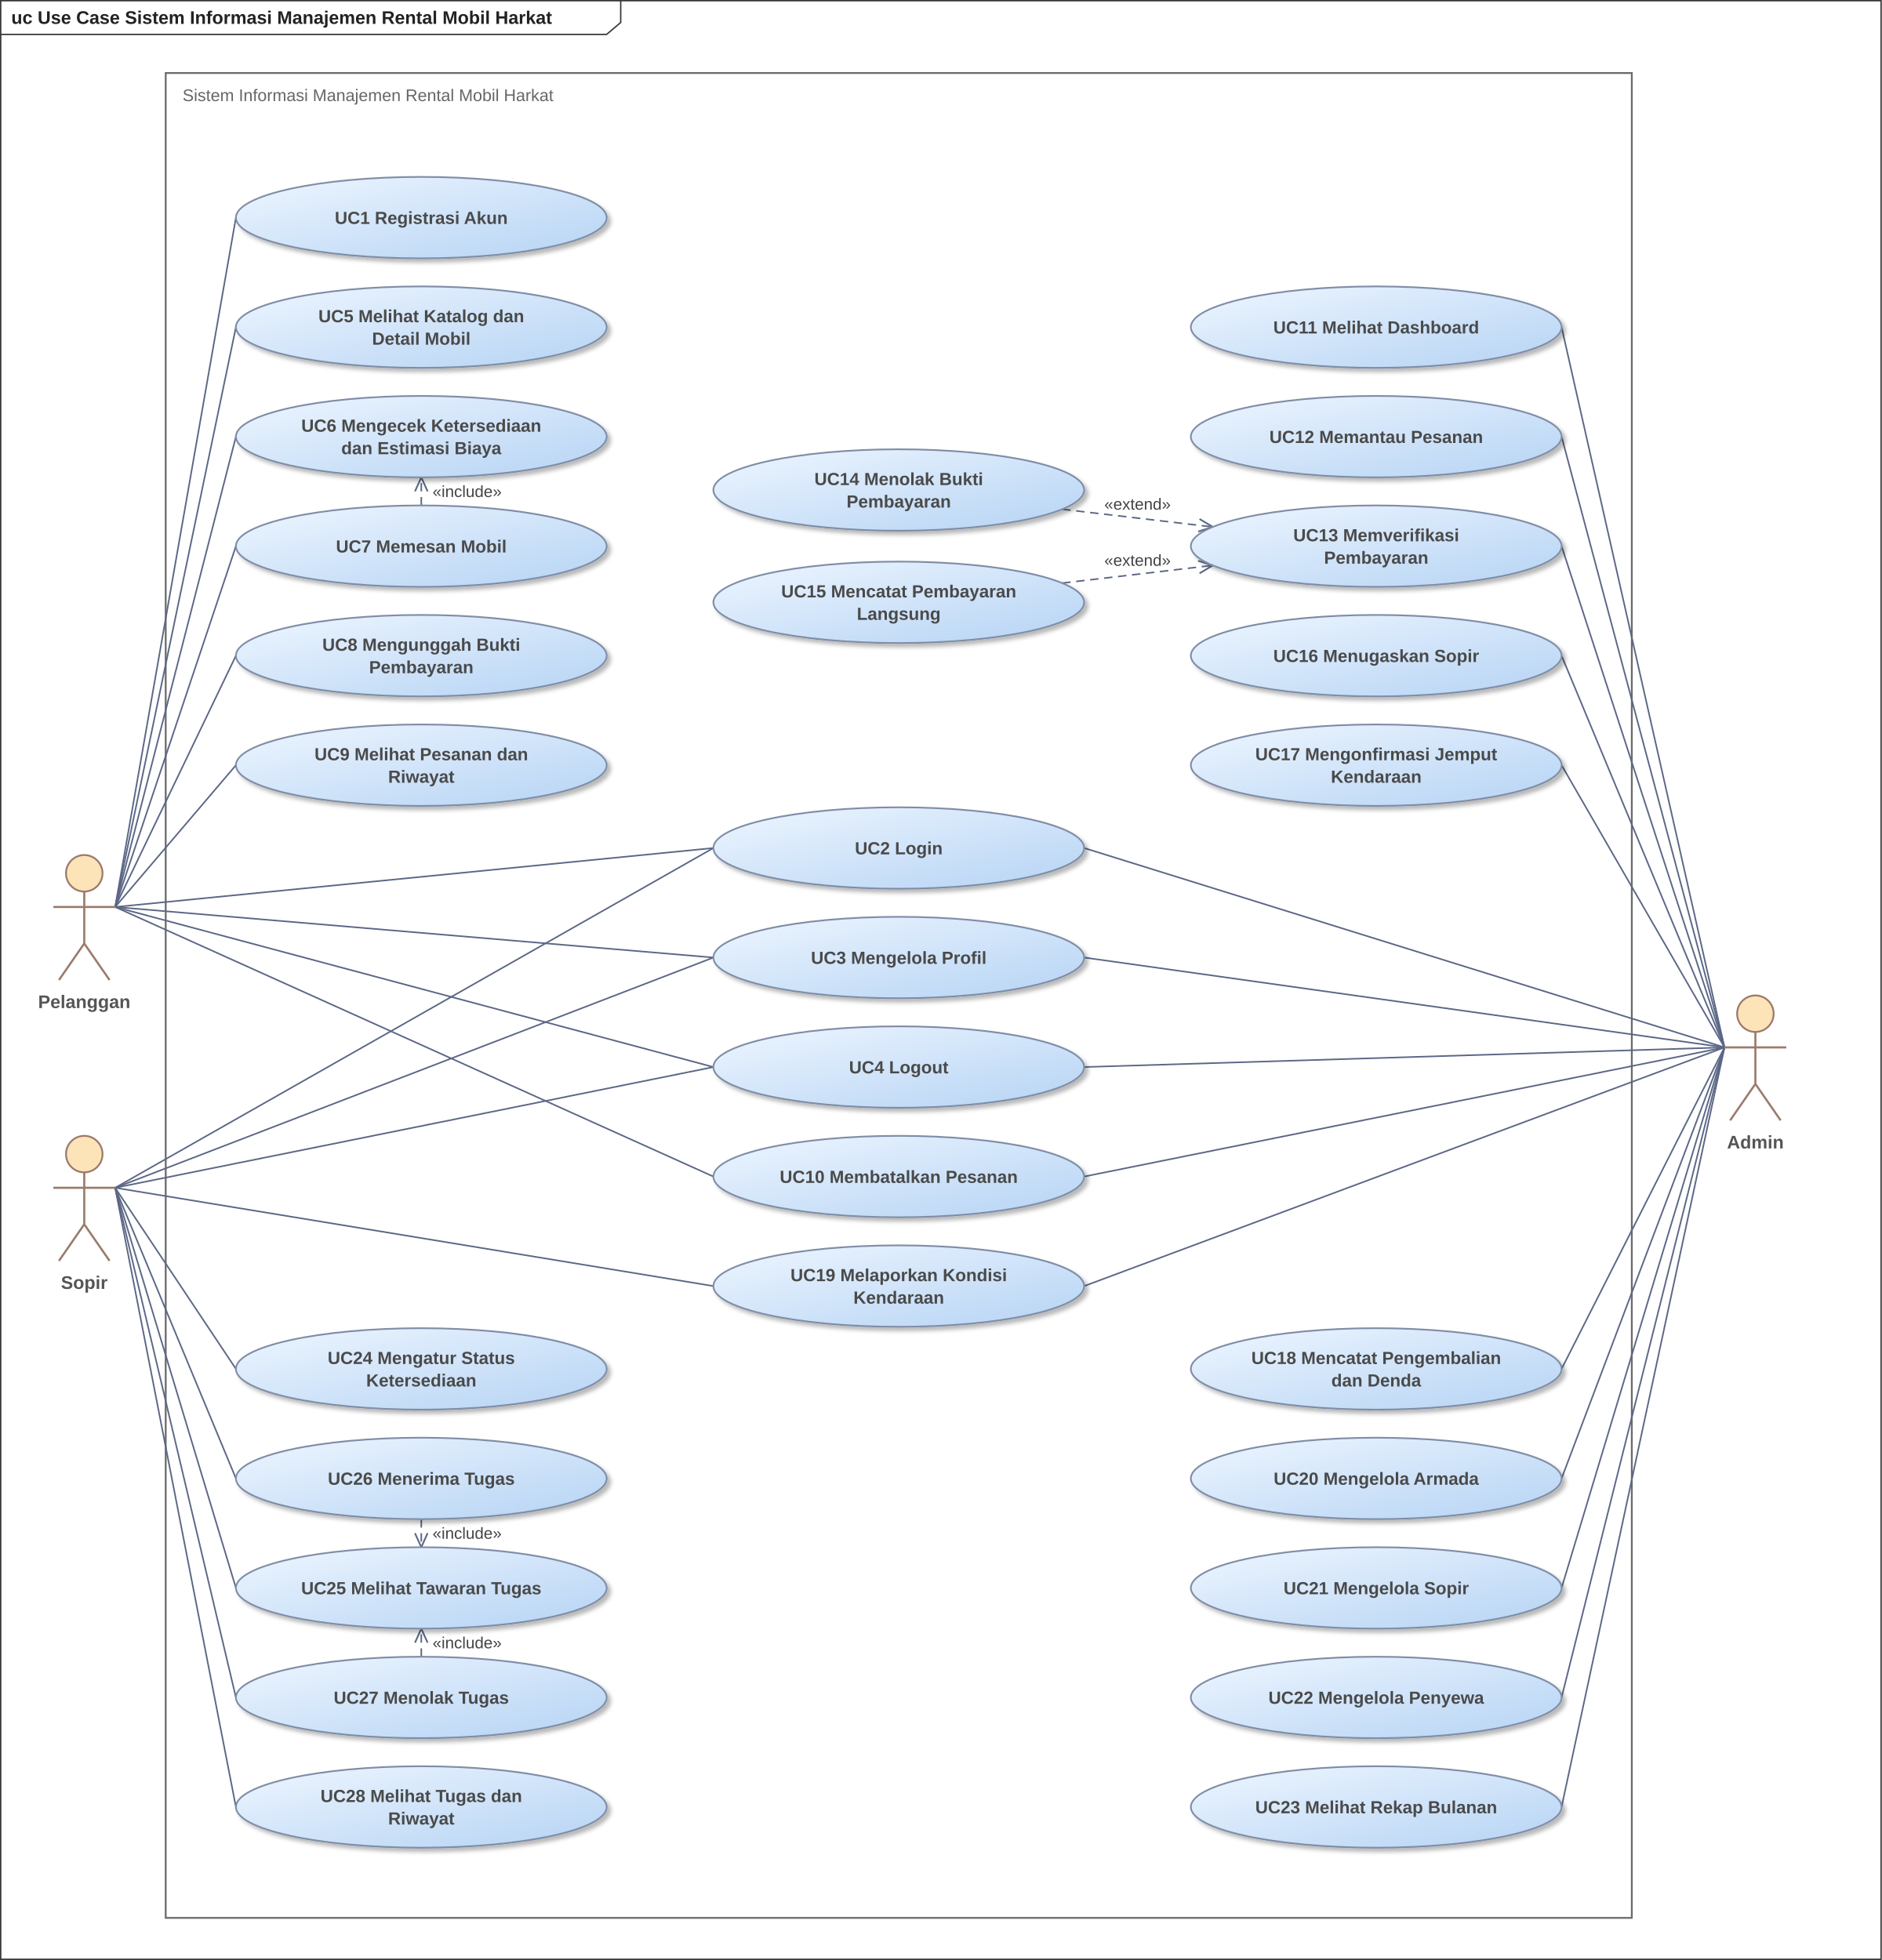
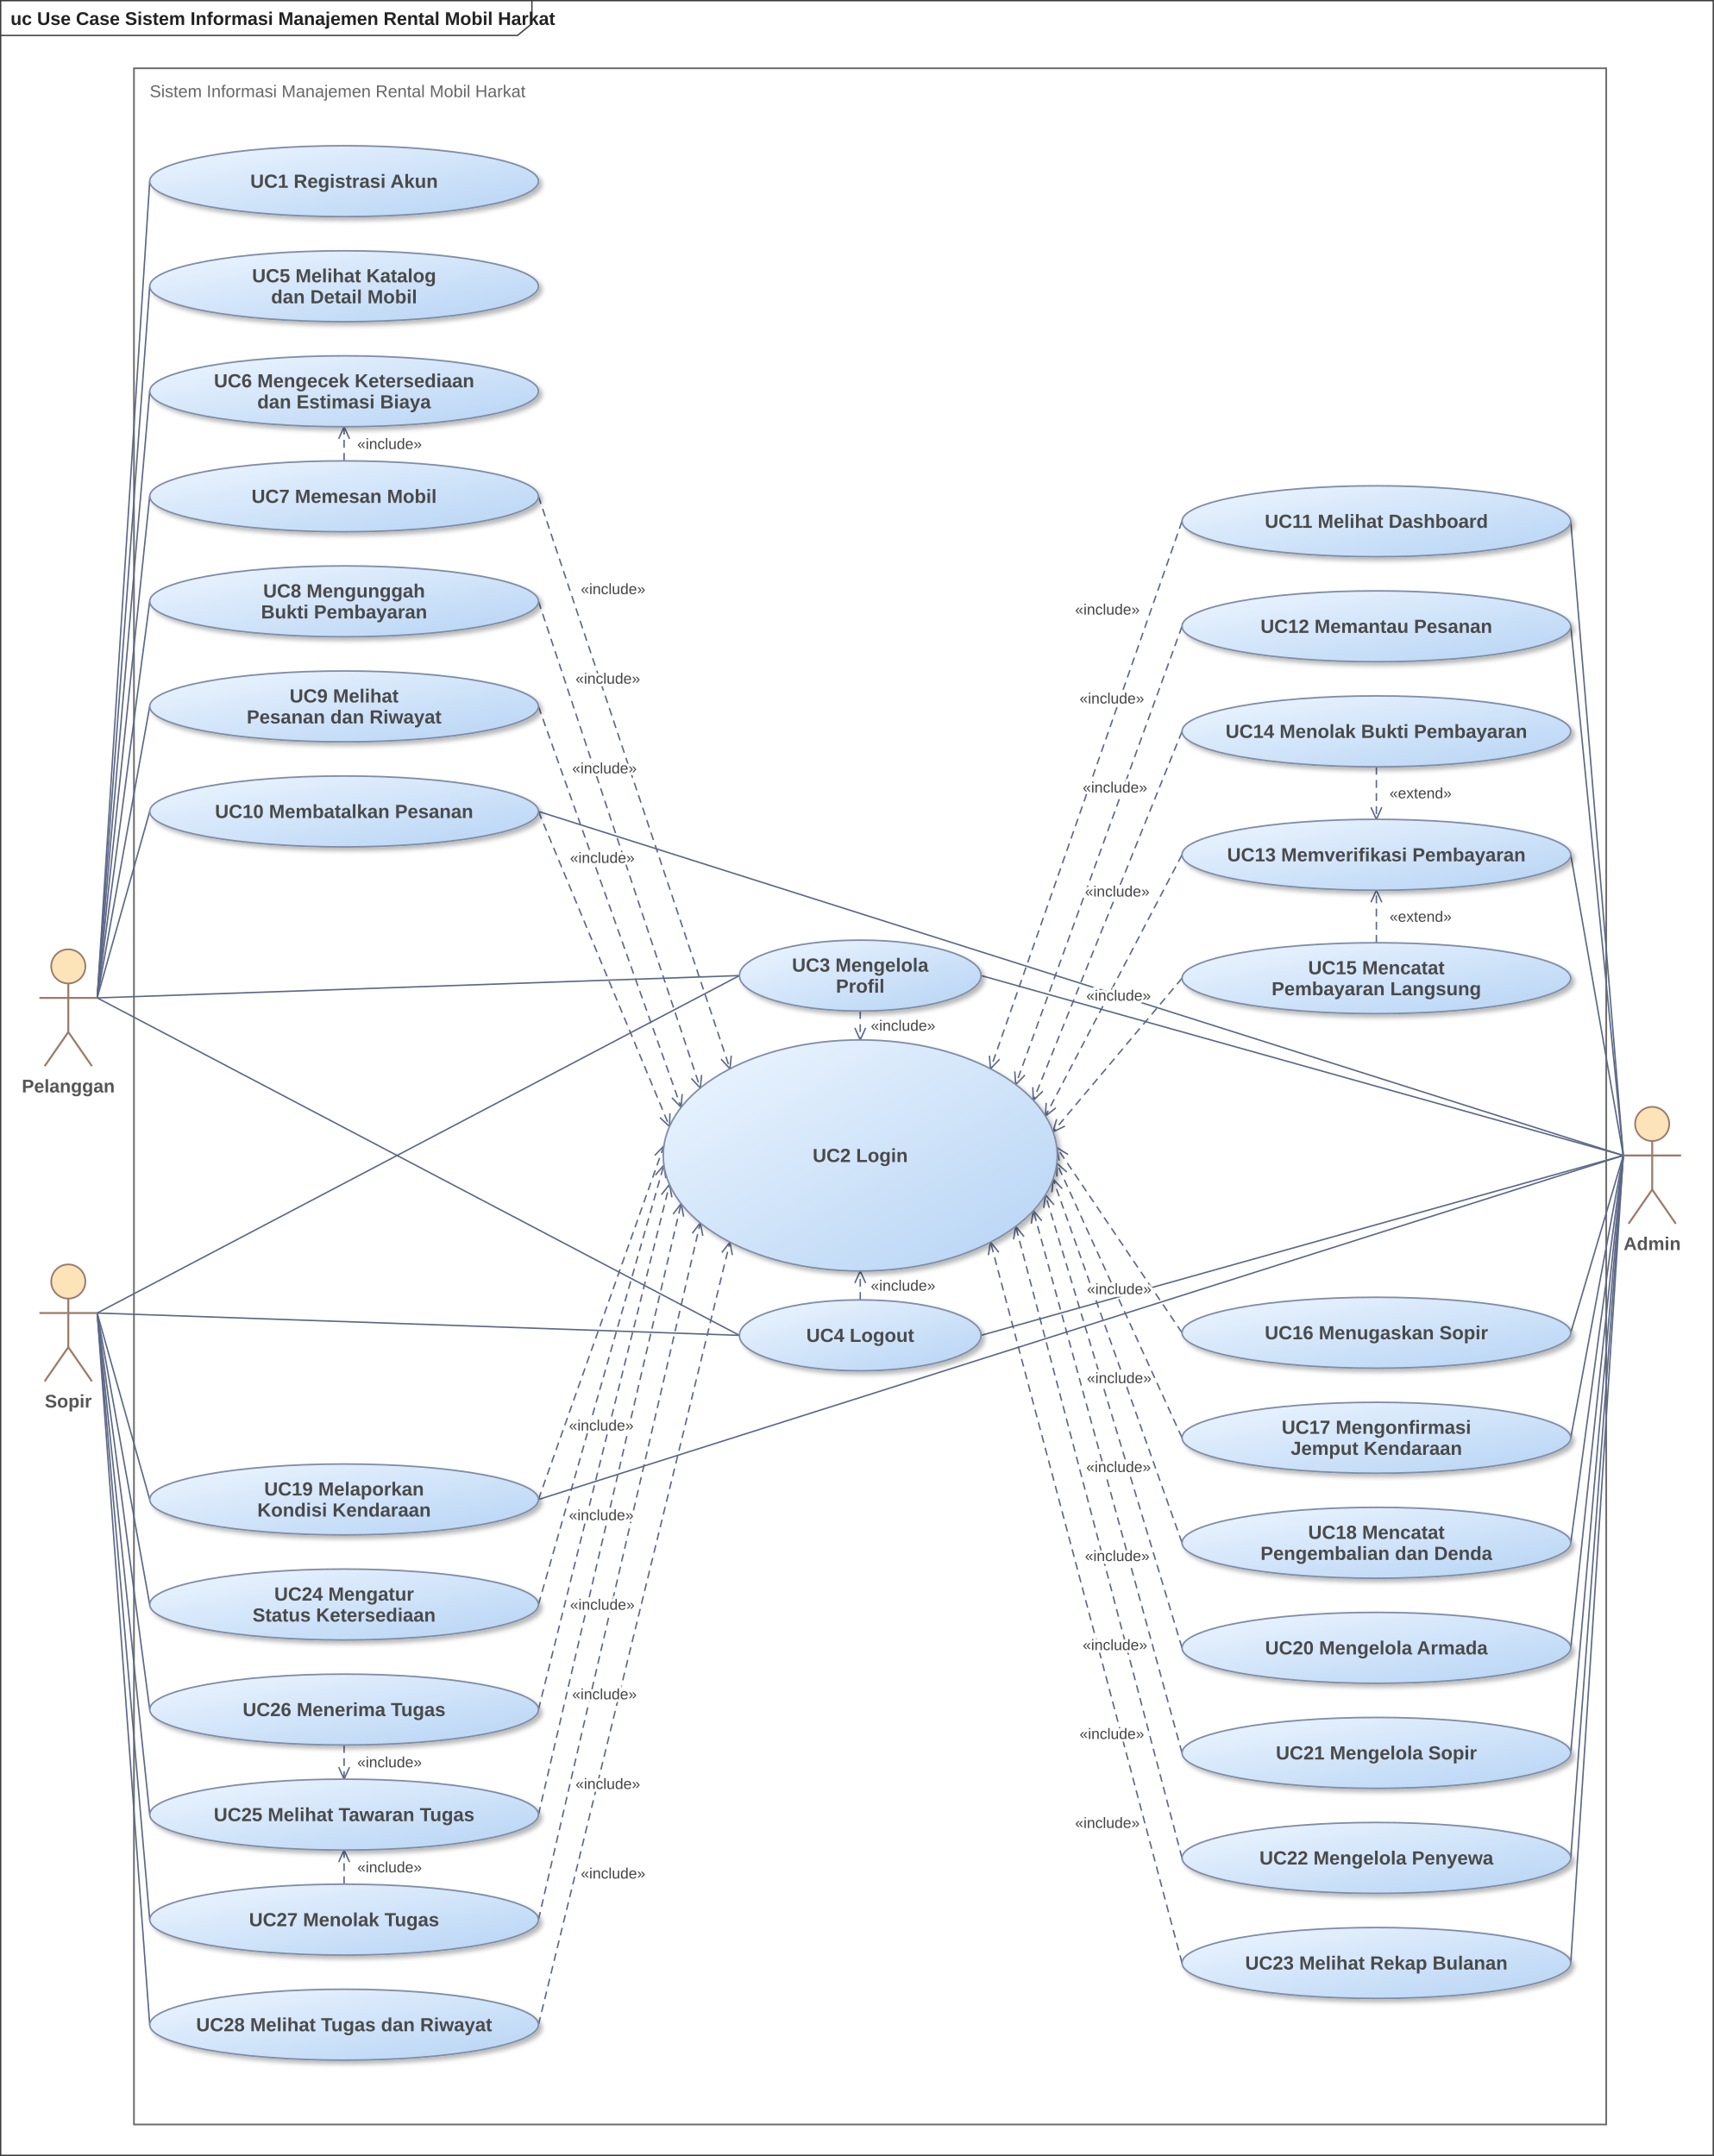
- <svg xmlns="http://www.w3.org/2000/svg" viewBox="0 0 1340 1396" width="1340" height="1396" font-family="Calibri, 'Segoe UI', Arial, sans-serif" font-size="12.5">
+ <svg xmlns="http://www.w3.org/2000/svg" viewBox="0 0 1305 1642" width="1305" height="1642" font-family="Calibri, 'Segoe UI', Arial, sans-serif" font-size="14.5">
  <defs>
    <linearGradient id="gu" x1="0" y1="0" x2="1" y2="1">
      <stop offset="0" stop-color="#eef6ff" />
      <stop offset="1" stop-color="#b5d3f4" />
    </linearGradient>
+     <linearGradient id="gl" x1="0" y1="0" x2="1" y2="1">
+       <stop offset="0" stop-color="#fff4dc" />
+       <stop offset="1" stop-color="#f1cf8f" />
+     </linearGradient>
    <filter id="sh" x="-10%" y="-10%" width="130%" height="150%">
      <feDropShadow dx="2.5" dy="2.5" stdDeviation="1.6" flood-color="#000" flood-opacity="0.28" />
    </filter>
-     <marker id="p" viewBox="0 0 12 12" refX="11" refY="6" markerWidth="12" markerHeight="12" markerUnits="userSpaceOnUse" orient="auto">
+     <marker id="p" viewBox="0 0 12 12" refX="11" refY="6" markerWidth="11" markerHeight="11" markerUnits="userSpaceOnUse" orient="auto">
      <path d="M1,1.5 L11,6 L1,10.5" fill="none" stroke="#5b6785" stroke-width="1.2" />
    </marker>
  </defs>
-   <rect width="1340" height="1396" fill="#fff" />
-   <rect x="0.5" y="0.5" width="1339" height="1395" fill="#fff" stroke="#3a3a3a" stroke-width="1" />
-   <path d="M0.5,0.5 H442 V16 L432,24.5 H0.5 Z" fill="#fff" stroke="#3a3a3a" stroke-width="1" />
-   <text x="8" y="17" font-weight="700" font-size="13" fill="#222">uc Use Case Sistem Informasi Manajemen Rental Mobil Harkat</text>
-   <rect x="118" y="52" width="1044" height="1314" fill="none" stroke="#6b6b6b" stroke-width="1.3" />
-   <text x="130" y="72" font-size="12" fill="#666">Sistem Informasi Manajemen Rental Mobil Harkat</text>
-   <line x1="82" y1="646" x2="168" y2="155" stroke="#5b6785" stroke-width="1.1" />
-   <line x1="82" y1="646" x2="508" y2="604" stroke="#5b6785" stroke-width="1.1" />
-   <line x1="82" y1="646" x2="508" y2="682" stroke="#5b6785" stroke-width="1.1" />
-   <line x1="82" y1="646" x2="508" y2="760" stroke="#5b6785" stroke-width="1.1" />
-   <line x1="82" y1="646" x2="168" y2="233" stroke="#5b6785" stroke-width="1.1" />
-   <line x1="82" y1="646" x2="168" y2="311" stroke="#5b6785" stroke-width="1.1" />
-   <line x1="82" y1="646" x2="168" y2="389" stroke="#5b6785" stroke-width="1.1" />
-   <line x1="82" y1="646" x2="168" y2="467" stroke="#5b6785" stroke-width="1.1" />
-   <line x1="82" y1="646" x2="168" y2="545" stroke="#5b6785" stroke-width="1.1" />
-   <line x1="82" y1="646" x2="508" y2="838" stroke="#5b6785" stroke-width="1.1" />
-   <line x1="82" y1="846" x2="508" y2="604" stroke="#5b6785" stroke-width="1.1" />
-   <line x1="82" y1="846" x2="508" y2="682" stroke="#5b6785" stroke-width="1.1" />
-   <line x1="82" y1="846" x2="508" y2="760" stroke="#5b6785" stroke-width="1.1" />
-   <line x1="82" y1="846" x2="508" y2="916" stroke="#5b6785" stroke-width="1.1" />
-   <line x1="82" y1="846" x2="168" y2="975" stroke="#5b6785" stroke-width="1.1" />
-   <line x1="82" y1="846" x2="168" y2="1131" stroke="#5b6785" stroke-width="1.1" />
-   <line x1="82" y1="846" x2="168" y2="1053" stroke="#5b6785" stroke-width="1.1" />
-   <line x1="82" y1="846" x2="168" y2="1209" stroke="#5b6785" stroke-width="1.1" />
-   <line x1="82" y1="846" x2="168" y2="1287" stroke="#5b6785" stroke-width="1.1" />
-   <line x1="1228" y1="746" x2="772" y2="604" stroke="#5b6785" stroke-width="1.1" />
-   <line x1="1228" y1="746" x2="772" y2="682" stroke="#5b6785" stroke-width="1.1" />
-   <line x1="1228" y1="746" x2="772" y2="760" stroke="#5b6785" stroke-width="1.1" />
-   <line x1="1228" y1="746" x2="772" y2="838" stroke="#5b6785" stroke-width="1.1" />
-   <line x1="1228" y1="746" x2="1112" y2="233" stroke="#5b6785" stroke-width="1.1" />
-   <line x1="1228" y1="746" x2="1112" y2="311" stroke="#5b6785" stroke-width="1.1" />
-   <line x1="1228" y1="746" x2="1112" y2="389" stroke="#5b6785" stroke-width="1.1" />
-   <line x1="1228" y1="746" x2="1112" y2="467" stroke="#5b6785" stroke-width="1.1" />
-   <line x1="1228" y1="746" x2="1112" y2="545" stroke="#5b6785" stroke-width="1.1" />
-   <line x1="1228" y1="746" x2="1112" y2="975" stroke="#5b6785" stroke-width="1.1" />
-   <line x1="1228" y1="746" x2="772" y2="916" stroke="#5b6785" stroke-width="1.1" />
-   <line x1="1228" y1="746" x2="1112" y2="1053" stroke="#5b6785" stroke-width="1.1" />
-   <line x1="1228" y1="746" x2="1112" y2="1131" stroke="#5b6785" stroke-width="1.1" />
-   <line x1="1228" y1="746" x2="1112" y2="1209" stroke="#5b6785" stroke-width="1.1" />
-   <line x1="1228" y1="746" x2="1112" y2="1287" stroke="#5b6785" stroke-width="1.1" />
-   <line x1="300.0" y1="360.0" x2="300.0" y2="340.0" stroke="#5b6785" stroke-width="1.1" stroke-dasharray="6 4" marker-end="url(#p)" />
-   <line x1="300.0" y1="1082.0" x2="300.0" y2="1102.0" stroke="#5b6785" stroke-width="1.1" stroke-dasharray="6 4" marker-end="url(#p)" />
-   <line x1="300.0" y1="1180.0" x2="300.0" y2="1160.0" stroke="#5b6785" stroke-width="1.1" stroke-dasharray="6 4" marker-end="url(#p)" />
-   <line x1="756.4" y1="362.7" x2="863.6" y2="375.3" stroke="#5b6785" stroke-width="1.1" stroke-dasharray="6 4" marker-end="url(#p)" />
-   <line x1="756.4" y1="415.3" x2="863.6" y2="402.7" stroke="#5b6785" stroke-width="1.1" stroke-dasharray="6 4" marker-end="url(#p)" />
-   <ellipse cx="640" cy="604" rx="132" ry="29" fill="url(#gu)" stroke="#7f8da6" stroke-width="1.2" filter="url(#sh)" />
-   <text x="640" y="608.5" text-anchor="middle" font-weight="700" fill="#4a4a4a">UC2 Login</text>
-   <ellipse cx="640" cy="682" rx="132" ry="29" fill="url(#gu)" stroke="#7f8da6" stroke-width="1.2" filter="url(#sh)" />
-   <text x="640" y="686.5" text-anchor="middle" font-weight="700" fill="#4a4a4a">UC3 Mengelola Profil</text>
-   <ellipse cx="640" cy="760" rx="132" ry="29" fill="url(#gu)" stroke="#7f8da6" stroke-width="1.2" filter="url(#sh)" />
-   <text x="640" y="764.5" text-anchor="middle" font-weight="700" fill="#4a4a4a">UC4 Logout</text>
-   <ellipse cx="640" cy="838" rx="132" ry="29" fill="url(#gu)" stroke="#7f8da6" stroke-width="1.2" filter="url(#sh)" />
-   <text x="640" y="842.5" text-anchor="middle" font-weight="700" fill="#4a4a4a">UC10 Membatalkan Pesanan</text>
-   <ellipse cx="640" cy="916" rx="132" ry="29" fill="url(#gu)" stroke="#7f8da6" stroke-width="1.2" filter="url(#sh)" />
-   <text x="640" y="912.5" text-anchor="middle" font-weight="700" fill="#4a4a4a">UC19 Melaporkan Kondisi</text>
-   <text x="640" y="928.5" text-anchor="middle" font-weight="700" fill="#4a4a4a">Kendaraan</text>
-   <ellipse cx="300" cy="155" rx="132" ry="29" fill="url(#gu)" stroke="#7f8da6" stroke-width="1.2" filter="url(#sh)" />
-   <text x="300" y="159.5" text-anchor="middle" font-weight="700" fill="#4a4a4a">UC1 Registrasi Akun</text>
-   <ellipse cx="300" cy="233" rx="132" ry="29" fill="url(#gu)" stroke="#7f8da6" stroke-width="1.2" filter="url(#sh)" />
-   <text x="300" y="229.5" text-anchor="middle" font-weight="700" fill="#4a4a4a">UC5 Melihat Katalog dan</text>
-   <text x="300" y="245.5" text-anchor="middle" font-weight="700" fill="#4a4a4a">Detail Mobil</text>
-   <ellipse cx="300" cy="311" rx="132" ry="29" fill="url(#gu)" stroke="#7f8da6" stroke-width="1.2" filter="url(#sh)" />
-   <text x="300" y="307.5" text-anchor="middle" font-weight="700" fill="#4a4a4a">UC6 Mengecek Ketersediaan</text>
-   <text x="300" y="323.5" text-anchor="middle" font-weight="700" fill="#4a4a4a">dan Estimasi Biaya</text>
-   <ellipse cx="300" cy="389" rx="132" ry="29" fill="url(#gu)" stroke="#7f8da6" stroke-width="1.2" filter="url(#sh)" />
-   <text x="300" y="393.5" text-anchor="middle" font-weight="700" fill="#4a4a4a">UC7 Memesan Mobil</text>
-   <ellipse cx="300" cy="467" rx="132" ry="29" fill="url(#gu)" stroke="#7f8da6" stroke-width="1.2" filter="url(#sh)" />
-   <text x="300" y="463.5" text-anchor="middle" font-weight="700" fill="#4a4a4a">UC8 Mengunggah Bukti</text>
-   <text x="300" y="479.5" text-anchor="middle" font-weight="700" fill="#4a4a4a">Pembayaran</text>
-   <ellipse cx="300" cy="545" rx="132" ry="29" fill="url(#gu)" stroke="#7f8da6" stroke-width="1.2" filter="url(#sh)" />
-   <text x="300" y="541.5" text-anchor="middle" font-weight="700" fill="#4a4a4a">UC9 Melihat Pesanan dan</text>
-   <text x="300" y="557.5" text-anchor="middle" font-weight="700" fill="#4a4a4a">Riwayat</text>
-   <ellipse cx="300" cy="975" rx="132" ry="29" fill="url(#gu)" stroke="#7f8da6" stroke-width="1.2" filter="url(#sh)" />
-   <text x="300" y="971.5" text-anchor="middle" font-weight="700" fill="#4a4a4a">UC24 Mengatur Status</text>
-   <text x="300" y="987.5" text-anchor="middle" font-weight="700" fill="#4a4a4a">Ketersediaan</text>
-   <ellipse cx="300" cy="1053" rx="132" ry="29" fill="url(#gu)" stroke="#7f8da6" stroke-width="1.2" filter="url(#sh)" />
-   <text x="300" y="1057.5" text-anchor="middle" font-weight="700" fill="#4a4a4a">UC26 Menerima Tugas</text>
-   <ellipse cx="300" cy="1131" rx="132" ry="29" fill="url(#gu)" stroke="#7f8da6" stroke-width="1.2" filter="url(#sh)" />
-   <text x="300" y="1135.5" text-anchor="middle" font-weight="700" fill="#4a4a4a">UC25 Melihat Tawaran Tugas</text>
-   <ellipse cx="300" cy="1209" rx="132" ry="29" fill="url(#gu)" stroke="#7f8da6" stroke-width="1.2" filter="url(#sh)" />
-   <text x="300" y="1213.5" text-anchor="middle" font-weight="700" fill="#4a4a4a">UC27 Menolak Tugas</text>
-   <ellipse cx="300" cy="1287" rx="132" ry="29" fill="url(#gu)" stroke="#7f8da6" stroke-width="1.2" filter="url(#sh)" />
-   <text x="300" y="1283.5" text-anchor="middle" font-weight="700" fill="#4a4a4a">UC28 Melihat Tugas dan</text>
-   <text x="300" y="1299.5" text-anchor="middle" font-weight="700" fill="#4a4a4a">Riwayat</text>
-   <ellipse cx="980" cy="233" rx="132" ry="29" fill="url(#gu)" stroke="#7f8da6" stroke-width="1.2" filter="url(#sh)" />
-   <text x="980" y="237.5" text-anchor="middle" font-weight="700" fill="#4a4a4a">UC11 Melihat Dashboard</text>
-   <ellipse cx="980" cy="311" rx="132" ry="29" fill="url(#gu)" stroke="#7f8da6" stroke-width="1.2" filter="url(#sh)" />
-   <text x="980" y="315.5" text-anchor="middle" font-weight="700" fill="#4a4a4a">UC12 Memantau Pesanan</text>
-   <ellipse cx="980" cy="389" rx="132" ry="29" fill="url(#gu)" stroke="#7f8da6" stroke-width="1.2" filter="url(#sh)" />
-   <text x="980" y="385.5" text-anchor="middle" font-weight="700" fill="#4a4a4a">UC13 Memverifikasi</text>
-   <text x="980" y="401.5" text-anchor="middle" font-weight="700" fill="#4a4a4a">Pembayaran</text>
-   <ellipse cx="980" cy="467" rx="132" ry="29" fill="url(#gu)" stroke="#7f8da6" stroke-width="1.2" filter="url(#sh)" />
-   <text x="980" y="471.5" text-anchor="middle" font-weight="700" fill="#4a4a4a">UC16 Menugaskan Sopir</text>
-   <ellipse cx="980" cy="545" rx="132" ry="29" fill="url(#gu)" stroke="#7f8da6" stroke-width="1.2" filter="url(#sh)" />
-   <text x="980" y="541.5" text-anchor="middle" font-weight="700" fill="#4a4a4a">UC17 Mengonfirmasi Jemput</text>
-   <text x="980" y="557.5" text-anchor="middle" font-weight="700" fill="#4a4a4a">Kendaraan</text>
-   <ellipse cx="980" cy="975" rx="132" ry="29" fill="url(#gu)" stroke="#7f8da6" stroke-width="1.2" filter="url(#sh)" />
-   <text x="980" y="971.5" text-anchor="middle" font-weight="700" fill="#4a4a4a">UC18 Mencatat Pengembalian</text>
-   <text x="980" y="987.5" text-anchor="middle" font-weight="700" fill="#4a4a4a">dan Denda</text>
-   <ellipse cx="980" cy="1053" rx="132" ry="29" fill="url(#gu)" stroke="#7f8da6" stroke-width="1.2" filter="url(#sh)" />
-   <text x="980" y="1057.5" text-anchor="middle" font-weight="700" fill="#4a4a4a">UC20 Mengelola Armada</text>
-   <ellipse cx="980" cy="1131" rx="132" ry="29" fill="url(#gu)" stroke="#7f8da6" stroke-width="1.2" filter="url(#sh)" />
-   <text x="980" y="1135.5" text-anchor="middle" font-weight="700" fill="#4a4a4a">UC21 Mengelola Sopir</text>
-   <ellipse cx="980" cy="1209" rx="132" ry="29" fill="url(#gu)" stroke="#7f8da6" stroke-width="1.2" filter="url(#sh)" />
-   <text x="980" y="1213.5" text-anchor="middle" font-weight="700" fill="#4a4a4a">UC22 Mengelola Penyewa</text>
-   <ellipse cx="980" cy="1287" rx="132" ry="29" fill="url(#gu)" stroke="#7f8da6" stroke-width="1.2" filter="url(#sh)" />
-   <text x="980" y="1291.5" text-anchor="middle" font-weight="700" fill="#4a4a4a">UC23 Melihat Rekap Bulanan</text>
-   <ellipse cx="640" cy="349" rx="132" ry="29" fill="url(#gu)" stroke="#7f8da6" stroke-width="1.2" filter="url(#sh)" />
-   <text x="640" y="345.5" text-anchor="middle" font-weight="700" fill="#4a4a4a">UC14 Menolak Bukti</text>
-   <text x="640" y="361.5" text-anchor="middle" font-weight="700" fill="#4a4a4a">Pembayaran</text>
-   <ellipse cx="640" cy="429" rx="132" ry="29" fill="url(#gu)" stroke="#7f8da6" stroke-width="1.2" filter="url(#sh)" />
-   <text x="640" y="425.5" text-anchor="middle" font-weight="700" fill="#4a4a4a">UC15 Mencatat Pembayaran</text>
-   <text x="640" y="441.5" text-anchor="middle" font-weight="700" fill="#4a4a4a">Langsung</text>
-   <text x="308.0" y="354.0" text-anchor="start" font-size="11.5" fill="#444" stroke="#fff" stroke-width="4" paint-order="stroke">«include»</text>
-   <text x="308.0" y="1096.0" text-anchor="start" font-size="11.5" fill="#444" stroke="#fff" stroke-width="4" paint-order="stroke">«include»</text>
-   <text x="308.0" y="1174.0" text-anchor="start" font-size="11.5" fill="#444" stroke="#fff" stroke-width="4" paint-order="stroke">«include»</text>
-   <text x="810.0" y="363.0" text-anchor="middle" font-size="11.5" fill="#444" stroke="#fff" stroke-width="4" paint-order="stroke">«extend»</text>
-   <text x="810.0" y="403.0" text-anchor="middle" font-size="11.5" fill="#444" stroke="#fff" stroke-width="4" paint-order="stroke">«extend»</text>
-   <circle cx="60" cy="622" r="13" fill="#fde3b8" stroke="#9b7b6b" stroke-width="1.3" />
-   <path d="M60,635 V672 M38,646 H82 M60,672 L42,698 M60,672 L78,698" stroke="#9b7b6b" stroke-width="1.5" fill="none" />
-   <text x="60" y="718" text-anchor="middle" font-weight="700" font-size="13" fill="#555">Pelanggan</text>
-   <circle cx="60" cy="822" r="13" fill="#fde3b8" stroke="#9b7b6b" stroke-width="1.3" />
-   <path d="M60,835 V872 M38,846 H82 M60,872 L42,898 M60,872 L78,898" stroke="#9b7b6b" stroke-width="1.5" fill="none" />
-   <text x="60" y="918" text-anchor="middle" font-weight="700" font-size="13" fill="#555">Sopir</text>
-   <circle cx="1250" cy="722" r="13" fill="#fde3b8" stroke="#9b7b6b" stroke-width="1.3" />
-   <path d="M1250,735 V772 M1228,746 H1272 M1250,772 L1232,798 M1250,772 L1268,798" stroke="#9b7b6b" stroke-width="1.5" fill="none" />
-   <text x="1250" y="818" text-anchor="middle" font-weight="700" font-size="13" fill="#555">Admin</text>
+   <rect width="1305" height="1642" fill="#fff" />
+   <rect x="0.5" y="0.5" width="1304" height="1641" fill="#fff" stroke="#3a3a3a" />
+   <path d="M0.5,0.5 H405 V18 L394,27 H0.5 Z" fill="#fff" stroke="#3a3a3a" />
+   <text x="8" y="19" font-weight="700" font-size="14" fill="#222">uc Use Case Sistem Informasi Manajemen Rental Mobil Harkat</text>
+   <rect x="102" y="52" width="1121" height="1566" fill="none" stroke="#6b6b6b" stroke-width="1.3" />
+   <text x="114" y="74" font-size="13" fill="#666">Sistem Informasi Manajemen Rental Mobil Harkat</text>
+   <line x1="74" y1="760.0" x2="114.0" y2="138.0" stroke="#5b6785" stroke-width="1.1" />
+   <line x1="74" y1="760.0" x2="114.0" y2="218.0" stroke="#5b6785" stroke-width="1.1" />
+   <line x1="74" y1="760.0" x2="114.0" y2="298.0" stroke="#5b6785" stroke-width="1.1" />
+   <line x1="74" y1="760.0" x2="114.0" y2="378.0" stroke="#5b6785" stroke-width="1.1" />
+   <line x1="74" y1="760.0" x2="114.0" y2="458.0" stroke="#5b6785" stroke-width="1.1" />
+   <line x1="74" y1="760.0" x2="114.0" y2="538.0" stroke="#5b6785" stroke-width="1.1" />
+   <line x1="74" y1="760.0" x2="114.0" y2="618.0" stroke="#5b6785" stroke-width="1.1" />
+   <line x1="74" y1="760.0" x2="563.0" y2="743.0" stroke="#5b6785" stroke-width="1.1" />
+   <line x1="74" y1="760.0" x2="563.0" y2="1017.0" stroke="#5b6785" stroke-width="1.1" />
+   <line x1="74" y1="1000.0" x2="114.0" y2="1222.0" stroke="#5b6785" stroke-width="1.1" />
+   <line x1="74" y1="1000.0" x2="114.0" y2="1382.0" stroke="#5b6785" stroke-width="1.1" />
+   <line x1="74" y1="1000.0" x2="114.0" y2="1302.0" stroke="#5b6785" stroke-width="1.1" />
+   <line x1="74" y1="1000.0" x2="114.0" y2="1462.0" stroke="#5b6785" stroke-width="1.1" />
+   <line x1="74" y1="1000.0" x2="114.0" y2="1542.0" stroke="#5b6785" stroke-width="1.1" />
+   <line x1="74" y1="1000.0" x2="114.0" y2="1142.0" stroke="#5b6785" stroke-width="1.1" />
+   <line x1="74" y1="1000.0" x2="563.0" y2="743.0" stroke="#5b6785" stroke-width="1.1" />
+   <line x1="74" y1="1000.0" x2="563.0" y2="1017.0" stroke="#5b6785" stroke-width="1.1" />
+   <line x1="1236" y1="880.0" x2="1196.0" y2="397.0" stroke="#5b6785" stroke-width="1.1" />
+   <line x1="1236" y1="880.0" x2="1196.0" y2="477.0" stroke="#5b6785" stroke-width="1.1" />
+   <line x1="1236" y1="880.0" x2="1196.0" y2="651.0" stroke="#5b6785" stroke-width="1.1" />
+   <line x1="1236" y1="880.0" x2="1196.0" y2="1015.0" stroke="#5b6785" stroke-width="1.1" />
+   <line x1="1236" y1="880.0" x2="1196.0" y2="1095.0" stroke="#5b6785" stroke-width="1.1" />
+   <line x1="1236" y1="880.0" x2="1196.0" y2="1175.0" stroke="#5b6785" stroke-width="1.1" />
+   <line x1="1236" y1="880.0" x2="1196.0" y2="1255.0" stroke="#5b6785" stroke-width="1.1" />
+   <line x1="1236" y1="880.0" x2="1196.0" y2="1335.0" stroke="#5b6785" stroke-width="1.1" />
+   <line x1="1236" y1="880.0" x2="1196.0" y2="1415.0" stroke="#5b6785" stroke-width="1.1" />
+   <line x1="1236" y1="880.0" x2="1196.0" y2="1495.0" stroke="#5b6785" stroke-width="1.1" />
+   <line x1="1236" y1="880.0" x2="747.0" y2="743.0" stroke="#5b6785" stroke-width="1.1" />
+   <line x1="1236" y1="880.0" x2="747.0" y2="1017.0" stroke="#5b6785" stroke-width="1.1" />
+   <line x1="1236" y1="880.0" x2="410.0" y2="618.0" stroke="#5b6785" stroke-width="1.1" />
+   <line x1="1236" y1="880.0" x2="410.0" y2="1142.0" stroke="#5b6785" stroke-width="1.1" />
+   <line x1="410.0" y1="378.0" x2="555.8" y2="814.0" stroke="#5b6785" stroke-width="1.1" stroke-dasharray="6 4" marker-end="url(#p)" />
+   <line x1="410.0" y1="458.0" x2="533.2" y2="828.7" stroke="#5b6785" stroke-width="1.1" stroke-dasharray="6 4" marker-end="url(#p)" />
+   <line x1="410.0" y1="538.0" x2="518.6" y2="843.3" stroke="#5b6785" stroke-width="1.1" stroke-dasharray="6 4" marker-end="url(#p)" />
+   <line x1="410.0" y1="618.0" x2="509.8" y2="858.0" stroke="#5b6785" stroke-width="1.1" stroke-dasharray="6 4" marker-end="url(#p)" />
+   <line x1="410.0" y1="1142.0" x2="505.5" y2="872.7" stroke="#5b6785" stroke-width="1.1" stroke-dasharray="6 4" marker-end="url(#p)" />
+   <line x1="410.0" y1="1222.0" x2="505.5" y2="887.3" stroke="#5b6785" stroke-width="1.1" stroke-dasharray="6 4" marker-end="url(#p)" />
+   <line x1="410.0" y1="1302.0" x2="509.8" y2="902.0" stroke="#5b6785" stroke-width="1.1" stroke-dasharray="6 4" marker-end="url(#p)" />
+   <line x1="410.0" y1="1382.0" x2="518.6" y2="916.7" stroke="#5b6785" stroke-width="1.1" stroke-dasharray="6 4" marker-end="url(#p)" />
+   <line x1="410.0" y1="1462.0" x2="533.2" y2="931.3" stroke="#5b6785" stroke-width="1.1" stroke-dasharray="6 4" marker-end="url(#p)" />
+   <line x1="410.0" y1="1542.0" x2="555.8" y2="946.0" stroke="#5b6785" stroke-width="1.1" stroke-dasharray="6 4" marker-end="url(#p)" />
+   <line x1="900.0" y1="397.0" x2="754.2" y2="814.0" stroke="#5b6785" stroke-width="1.1" stroke-dasharray="6 4" marker-end="url(#p)" />
+   <line x1="900.0" y1="477.0" x2="773.4" y2="826.0" stroke="#5b6785" stroke-width="1.1" stroke-dasharray="6 4" marker-end="url(#p)" />
+   <line x1="900.0" y1="557.0" x2="786.8" y2="838.0" stroke="#5b6785" stroke-width="1.1" stroke-dasharray="6 4" marker-end="url(#p)" />
+   <line x1="900.0" y1="651.0" x2="796.0" y2="850.0" stroke="#5b6785" stroke-width="1.1" stroke-dasharray="6 4" marker-end="url(#p)" />
+   <line x1="900.0" y1="745.0" x2="801.8" y2="862.0" stroke="#5b6785" stroke-width="1.1" stroke-dasharray="6 4" marker-end="url(#p)" />
+   <line x1="900.0" y1="1015.0" x2="804.7" y2="874.0" stroke="#5b6785" stroke-width="1.1" stroke-dasharray="6 4" marker-end="url(#p)" />
+   <line x1="900.0" y1="1095.0" x2="804.7" y2="886.0" stroke="#5b6785" stroke-width="1.1" stroke-dasharray="6 4" marker-end="url(#p)" />
+   <line x1="900.0" y1="1175.0" x2="801.8" y2="898.0" stroke="#5b6785" stroke-width="1.1" stroke-dasharray="6 4" marker-end="url(#p)" />
+   <line x1="900.0" y1="1255.0" x2="796.0" y2="910.0" stroke="#5b6785" stroke-width="1.1" stroke-dasharray="6 4" marker-end="url(#p)" />
+   <line x1="900.0" y1="1335.0" x2="786.8" y2="922.0" stroke="#5b6785" stroke-width="1.1" stroke-dasharray="6 4" marker-end="url(#p)" />
+   <line x1="900.0" y1="1415.0" x2="773.4" y2="934.0" stroke="#5b6785" stroke-width="1.1" stroke-dasharray="6 4" marker-end="url(#p)" />
+   <line x1="900.0" y1="1495.0" x2="754.2" y2="946.0" stroke="#5b6785" stroke-width="1.1" stroke-dasharray="6 4" marker-end="url(#p)" />
+   <line x1="655" y1="770.0" x2="655" y2="792.0" stroke="#5b6785" stroke-width="1.1" stroke-dasharray="6 4" marker-end="url(#p)" />
+   <line x1="655" y1="990.0" x2="655" y2="968.0" stroke="#5b6785" stroke-width="1.1" stroke-dasharray="6 4" marker-end="url(#p)" />
+   <line x1="262" y1="351.0" x2="262" y2="325.0" stroke="#5b6785" stroke-width="1.1" stroke-dasharray="6 4" marker-end="url(#p)" />
+   <line x1="1048" y1="584.0" x2="1048" y2="624.0" stroke="#5b6785" stroke-width="1.1" stroke-dasharray="6 4" marker-end="url(#p)" />
+   <line x1="1048" y1="718.0" x2="1048" y2="678.0" stroke="#5b6785" stroke-width="1.1" stroke-dasharray="6 4" marker-end="url(#p)" />
+   <line x1="262" y1="1329.0" x2="262" y2="1355.0" stroke="#5b6785" stroke-width="1.1" stroke-dasharray="6 4" marker-end="url(#p)" />
+   <line x1="262" y1="1435.0" x2="262" y2="1409.0" stroke="#5b6785" stroke-width="1.1" stroke-dasharray="6 4" marker-end="url(#p)" />
+   <ellipse cx="262" cy="618.0" rx="148" ry="27" fill="url(#gu)" stroke="#7f8da6" stroke-width="1.2" filter="url(#sh)" />
+   <text x="262" y="623.0" text-anchor="middle" font-weight="700" fill="#4a4a4a">UC10 Membatalkan Pesanan</text>
+   <ellipse cx="262" cy="538.0" rx="148" ry="27" fill="url(#gu)" stroke="#7f8da6" stroke-width="1.2" filter="url(#sh)" />
+   <text x="262" y="535.0" text-anchor="middle" font-weight="700" fill="#4a4a4a">UC9 Melihat</text>
+   <text x="262" y="551.0" text-anchor="middle" font-weight="700" fill="#4a4a4a">Pesanan dan Riwayat</text>
+   <ellipse cx="262" cy="458.0" rx="148" ry="27" fill="url(#gu)" stroke="#7f8da6" stroke-width="1.2" filter="url(#sh)" />
+   <text x="262" y="455.0" text-anchor="middle" font-weight="700" fill="#4a4a4a">UC8 Mengunggah</text>
+   <text x="262" y="471.0" text-anchor="middle" font-weight="700" fill="#4a4a4a">Bukti Pembayaran</text>
+   <ellipse cx="262" cy="378.0" rx="148" ry="27" fill="url(#gu)" stroke="#7f8da6" stroke-width="1.2" filter="url(#sh)" />
+   <text x="262" y="383.0" text-anchor="middle" font-weight="700" fill="#4a4a4a">UC7 Memesan Mobil</text>
+   <ellipse cx="262" cy="298.0" rx="148" ry="27" fill="url(#gu)" stroke="#7f8da6" stroke-width="1.2" filter="url(#sh)" />
+   <text x="262" y="295.0" text-anchor="middle" font-weight="700" fill="#4a4a4a">UC6 Mengecek Ketersediaan</text>
+   <text x="262" y="311.0" text-anchor="middle" font-weight="700" fill="#4a4a4a">dan Estimasi Biaya</text>
+   <ellipse cx="262" cy="218.0" rx="148" ry="27" fill="url(#gu)" stroke="#7f8da6" stroke-width="1.2" filter="url(#sh)" />
+   <text x="262" y="215.0" text-anchor="middle" font-weight="700" fill="#4a4a4a">UC5 Melihat Katalog</text>
+   <text x="262" y="231.0" text-anchor="middle" font-weight="700" fill="#4a4a4a">dan Detail Mobil</text>
+   <ellipse cx="262" cy="138.0" rx="148" ry="27" fill="url(#gu)" stroke="#7f8da6" stroke-width="1.2" filter="url(#sh)" />
+   <text x="262" y="143.0" text-anchor="middle" font-weight="700" fill="#4a4a4a">UC1 Registrasi Akun</text>
+   <ellipse cx="262" cy="1142.0" rx="148" ry="27" fill="url(#gu)" stroke="#7f8da6" stroke-width="1.2" filter="url(#sh)" />
+   <text x="262" y="1139.0" text-anchor="middle" font-weight="700" fill="#4a4a4a">UC19 Melaporkan</text>
+   <text x="262" y="1155.0" text-anchor="middle" font-weight="700" fill="#4a4a4a">Kondisi Kendaraan</text>
+   <ellipse cx="262" cy="1222.0" rx="148" ry="27" fill="url(#gu)" stroke="#7f8da6" stroke-width="1.2" filter="url(#sh)" />
+   <text x="262" y="1219.0" text-anchor="middle" font-weight="700" fill="#4a4a4a">UC24 Mengatur</text>
+   <text x="262" y="1235.0" text-anchor="middle" font-weight="700" fill="#4a4a4a">Status Ketersediaan</text>
+   <ellipse cx="262" cy="1302.0" rx="148" ry="27" fill="url(#gu)" stroke="#7f8da6" stroke-width="1.2" filter="url(#sh)" />
+   <text x="262" y="1307.0" text-anchor="middle" font-weight="700" fill="#4a4a4a">UC26 Menerima Tugas</text>
+   <ellipse cx="262" cy="1382.0" rx="148" ry="27" fill="url(#gu)" stroke="#7f8da6" stroke-width="1.2" filter="url(#sh)" />
+   <text x="262" y="1387.0" text-anchor="middle" font-weight="700" fill="#4a4a4a">UC25 Melihat Tawaran Tugas</text>
+   <ellipse cx="262" cy="1462.0" rx="148" ry="27" fill="url(#gu)" stroke="#7f8da6" stroke-width="1.2" filter="url(#sh)" />
+   <text x="262" y="1467.0" text-anchor="middle" font-weight="700" fill="#4a4a4a">UC27 Menolak Tugas</text>
+   <ellipse cx="262" cy="1542.0" rx="148" ry="27" fill="url(#gu)" stroke="#7f8da6" stroke-width="1.2" filter="url(#sh)" />
+   <text x="262" y="1547.0" text-anchor="middle" font-weight="700" fill="#4a4a4a">UC28 Melihat Tugas dan Riwayat</text>
+   <ellipse cx="1048" cy="745.0" rx="148" ry="27" fill="url(#gu)" stroke="#7f8da6" stroke-width="1.2" filter="url(#sh)" />
+   <text x="1048" y="742.0" text-anchor="middle" font-weight="700" fill="#4a4a4a">UC15 Mencatat</text>
+   <text x="1048" y="758.0" text-anchor="middle" font-weight="700" fill="#4a4a4a">Pembayaran Langsung</text>
+   <ellipse cx="1048" cy="651.0" rx="148" ry="27" fill="url(#gu)" stroke="#7f8da6" stroke-width="1.2" filter="url(#sh)" />
+   <text x="1048" y="656.0" text-anchor="middle" font-weight="700" fill="#4a4a4a">UC13 Memverifikasi Pembayaran</text>
+   <ellipse cx="1048" cy="557.0" rx="148" ry="27" fill="url(#gu)" stroke="#7f8da6" stroke-width="1.2" filter="url(#sh)" />
+   <text x="1048" y="562.0" text-anchor="middle" font-weight="700" fill="#4a4a4a">UC14 Menolak Bukti Pembayaran</text>
+   <ellipse cx="1048" cy="477.0" rx="148" ry="27" fill="url(#gu)" stroke="#7f8da6" stroke-width="1.2" filter="url(#sh)" />
+   <text x="1048" y="482.0" text-anchor="middle" font-weight="700" fill="#4a4a4a">UC12 Memantau Pesanan</text>
+   <ellipse cx="1048" cy="397.0" rx="148" ry="27" fill="url(#gu)" stroke="#7f8da6" stroke-width="1.2" filter="url(#sh)" />
+   <text x="1048" y="402.0" text-anchor="middle" font-weight="700" fill="#4a4a4a">UC11 Melihat Dashboard</text>
+   <ellipse cx="1048" cy="1015.0" rx="148" ry="27" fill="url(#gu)" stroke="#7f8da6" stroke-width="1.2" filter="url(#sh)" />
+   <text x="1048" y="1020.0" text-anchor="middle" font-weight="700" fill="#4a4a4a">UC16 Menugaskan Sopir</text>
+   <ellipse cx="1048" cy="1095.0" rx="148" ry="27" fill="url(#gu)" stroke="#7f8da6" stroke-width="1.2" filter="url(#sh)" />
+   <text x="1048" y="1092.0" text-anchor="middle" font-weight="700" fill="#4a4a4a">UC17 Mengonfirmasi</text>
+   <text x="1048" y="1108.0" text-anchor="middle" font-weight="700" fill="#4a4a4a">Jemput Kendaraan</text>
+   <ellipse cx="1048" cy="1175.0" rx="148" ry="27" fill="url(#gu)" stroke="#7f8da6" stroke-width="1.2" filter="url(#sh)" />
+   <text x="1048" y="1172.0" text-anchor="middle" font-weight="700" fill="#4a4a4a">UC18 Mencatat</text>
+   <text x="1048" y="1188.0" text-anchor="middle" font-weight="700" fill="#4a4a4a">Pengembalian dan Denda</text>
+   <ellipse cx="1048" cy="1255.0" rx="148" ry="27" fill="url(#gu)" stroke="#7f8da6" stroke-width="1.2" filter="url(#sh)" />
+   <text x="1048" y="1260.0" text-anchor="middle" font-weight="700" fill="#4a4a4a">UC20 Mengelola Armada</text>
+   <ellipse cx="1048" cy="1335.0" rx="148" ry="27" fill="url(#gu)" stroke="#7f8da6" stroke-width="1.2" filter="url(#sh)" />
+   <text x="1048" y="1340.0" text-anchor="middle" font-weight="700" fill="#4a4a4a">UC21 Mengelola Sopir</text>
+   <ellipse cx="1048" cy="1415.0" rx="148" ry="27" fill="url(#gu)" stroke="#7f8da6" stroke-width="1.2" filter="url(#sh)" />
+   <text x="1048" y="1420.0" text-anchor="middle" font-weight="700" fill="#4a4a4a">UC22 Mengelola Penyewa</text>
+   <ellipse cx="1048" cy="1495.0" rx="148" ry="27" fill="url(#gu)" stroke="#7f8da6" stroke-width="1.2" filter="url(#sh)" />
+   <text x="1048" y="1500.0" text-anchor="middle" font-weight="700" fill="#4a4a4a">UC23 Melihat Rekap Bulanan</text>
+   <ellipse cx="655" cy="880.0" rx="150" ry="88" fill="url(#gu)" stroke="#7f8da6" stroke-width="1.2" filter="url(#sh)" />
+   <text x="655" y="885.0" text-anchor="middle" font-weight="700" fill="#4a4a4a">UC2 Login</text>
+   <ellipse cx="655" cy="743.0" rx="92" ry="27" fill="url(#gu)" stroke="#7f8da6" stroke-width="1.2" filter="url(#sh)" />
+   <text x="655" y="740.0" text-anchor="middle" font-weight="700" fill="#4a4a4a">UC3 Mengelola</text>
+   <text x="655" y="756.0" text-anchor="middle" font-weight="700" fill="#4a4a4a">Profil</text>
+   <ellipse cx="655" cy="1017.0" rx="92" ry="27" fill="url(#gu)" stroke="#7f8da6" stroke-width="1.2" filter="url(#sh)" />
+   <text x="655" y="1022.0" text-anchor="middle" font-weight="700" fill="#4a4a4a">UC4 Logout</text>
+   <text x="442.2" y="452.5" text-anchor="start" font-size="11.5" fill="#444" stroke="#fff" stroke-width="4" paint-order="stroke">«include»</text>
+   <text x="438.2" y="520.7" text-anchor="start" font-size="11.5" fill="#444" stroke="#fff" stroke-width="4" paint-order="stroke">«include»</text>
+   <text x="435.6" y="589.0" text-anchor="start" font-size="11.5" fill="#444" stroke="#fff" stroke-width="4" paint-order="stroke">«include»</text>
+   <text x="434.0" y="657.2" text-anchor="start" font-size="11.5" fill="#444" stroke="#fff" stroke-width="4" paint-order="stroke">«include»</text>
+   <text x="433.2" y="1089.5" text-anchor="start" font-size="11.5" fill="#444" stroke="#fff" stroke-width="4" paint-order="stroke">«include»</text>
+   <text x="433.2" y="1157.8" text-anchor="start" font-size="11.5" fill="#444" stroke="#fff" stroke-width="4" paint-order="stroke">«include»</text>
+   <text x="434.0" y="1226.0" text-anchor="start" font-size="11.5" fill="#444" stroke="#fff" stroke-width="4" paint-order="stroke">«include»</text>
+   <text x="435.6" y="1294.2" text-anchor="start" font-size="11.5" fill="#444" stroke="#fff" stroke-width="4" paint-order="stroke">«include»</text>
+   <text x="438.2" y="1362.5" text-anchor="start" font-size="11.5" fill="#444" stroke="#fff" stroke-width="4" paint-order="stroke">«include»</text>
+   <text x="442.2" y="1430.7" text-anchor="start" font-size="11.5" fill="#444" stroke="#fff" stroke-width="4" paint-order="stroke">«include»</text>
+   <text x="867.8" y="468.1" text-anchor="end" font-size="11.5" fill="#444" stroke="#fff" stroke-width="4" paint-order="stroke">«include»</text>
+   <text x="871.2" y="535.8" text-anchor="end" font-size="11.5" fill="#444" stroke="#fff" stroke-width="4" paint-order="stroke">«include»</text>
+   <text x="873.6" y="603.6" text-anchor="end" font-size="11.5" fill="#444" stroke="#fff" stroke-width="4" paint-order="stroke">«include»</text>
+   <text x="875.3" y="682.8" text-anchor="end" font-size="11.5" fill="#444" stroke="#fff" stroke-width="4" paint-order="stroke">«include»</text>
+   <text x="876.3" y="762.1" text-anchor="end" font-size="11.5" fill="#444" stroke="#fff" stroke-width="4" paint-order="stroke">«include»</text>
+   <text x="876.8" y="985.6" text-anchor="end" font-size="11.5" fill="#444" stroke="#fff" stroke-width="4" paint-order="stroke">«include»</text>
+   <text x="876.8" y="1053.4" text-anchor="end" font-size="11.5" fill="#444" stroke="#fff" stroke-width="4" paint-order="stroke">«include»</text>
+   <text x="876.3" y="1121.1" text-anchor="end" font-size="11.5" fill="#444" stroke="#fff" stroke-width="4" paint-order="stroke">«include»</text>
+   <text x="875.3" y="1188.9" text-anchor="end" font-size="11.5" fill="#444" stroke="#fff" stroke-width="4" paint-order="stroke">«include»</text>
+   <text x="873.6" y="1256.7" text-anchor="end" font-size="11.5" fill="#444" stroke="#fff" stroke-width="4" paint-order="stroke">«include»</text>
+   <text x="871.2" y="1324.4" text-anchor="end" font-size="11.5" fill="#444" stroke="#fff" stroke-width="4" paint-order="stroke">«include»</text>
+   <text x="867.8" y="1392.2" text-anchor="end" font-size="11.5" fill="#444" stroke="#fff" stroke-width="4" paint-order="stroke">«include»</text>
+   <text x="663.0" y="785.0" text-anchor="start" font-size="11.5" fill="#444" stroke="#fff" stroke-width="4" paint-order="stroke">«include»</text>
+   <text x="663.0" y="983.0" text-anchor="start" font-size="11.5" fill="#444" stroke="#fff" stroke-width="4" paint-order="stroke">«include»</text>
+   <text x="272.0" y="342.0" text-anchor="start" font-size="11.5" fill="#444" stroke="#fff" stroke-width="4" paint-order="stroke">«include»</text>
+   <text x="1058.0" y="608.0" text-anchor="start" font-size="11.5" fill="#444" stroke="#fff" stroke-width="4" paint-order="stroke">«extend»</text>
+   <text x="1058.0" y="702.0" text-anchor="start" font-size="11.5" fill="#444" stroke="#fff" stroke-width="4" paint-order="stroke">«extend»</text>
+   <text x="272.0" y="1346.0" text-anchor="start" font-size="11.5" fill="#444" stroke="#fff" stroke-width="4" paint-order="stroke">«include»</text>
+   <text x="272.0" y="1426.0" text-anchor="start" font-size="11.5" fill="#444" stroke="#fff" stroke-width="4" paint-order="stroke">«include»</text>
+   <circle cx="52" cy="736.0" r="13" fill="#fde3b8" stroke="#9b7b6b" stroke-width="1.3" />
+   <path d="M52,749.0 V786.0 M30,760.0 H74 M52,786.0 L34,812.0 M52,786.0 L70,812.0" stroke="#9b7b6b" stroke-width="1.5" fill="none" />
+   <text x="52" y="832.0" text-anchor="middle" font-weight="700" font-size="14" fill="#555">Pelanggan</text>
+   <circle cx="52" cy="976.0" r="13" fill="#fde3b8" stroke="#9b7b6b" stroke-width="1.3" />
+   <path d="M52,989.0 V1026.0 M30,1000.0 H74 M52,1026.0 L34,1052.0 M52,1026.0 L70,1052.0" stroke="#9b7b6b" stroke-width="1.5" fill="none" />
+   <text x="52" y="1072.0" text-anchor="middle" font-weight="700" font-size="14" fill="#555">Sopir</text>
+   <circle cx="1258" cy="856.0" r="13" fill="#fde3b8" stroke="#9b7b6b" stroke-width="1.3" />
+   <path d="M1258,869.0 V906.0 M1236,880.0 H1280 M1258,906.0 L1240,932.0 M1258,906.0 L1276,932.0" stroke="#9b7b6b" stroke-width="1.5" fill="none" />
+   <text x="1258" y="952.0" text-anchor="middle" font-weight="700" font-size="14" fill="#555">Admin</text>
</svg>
